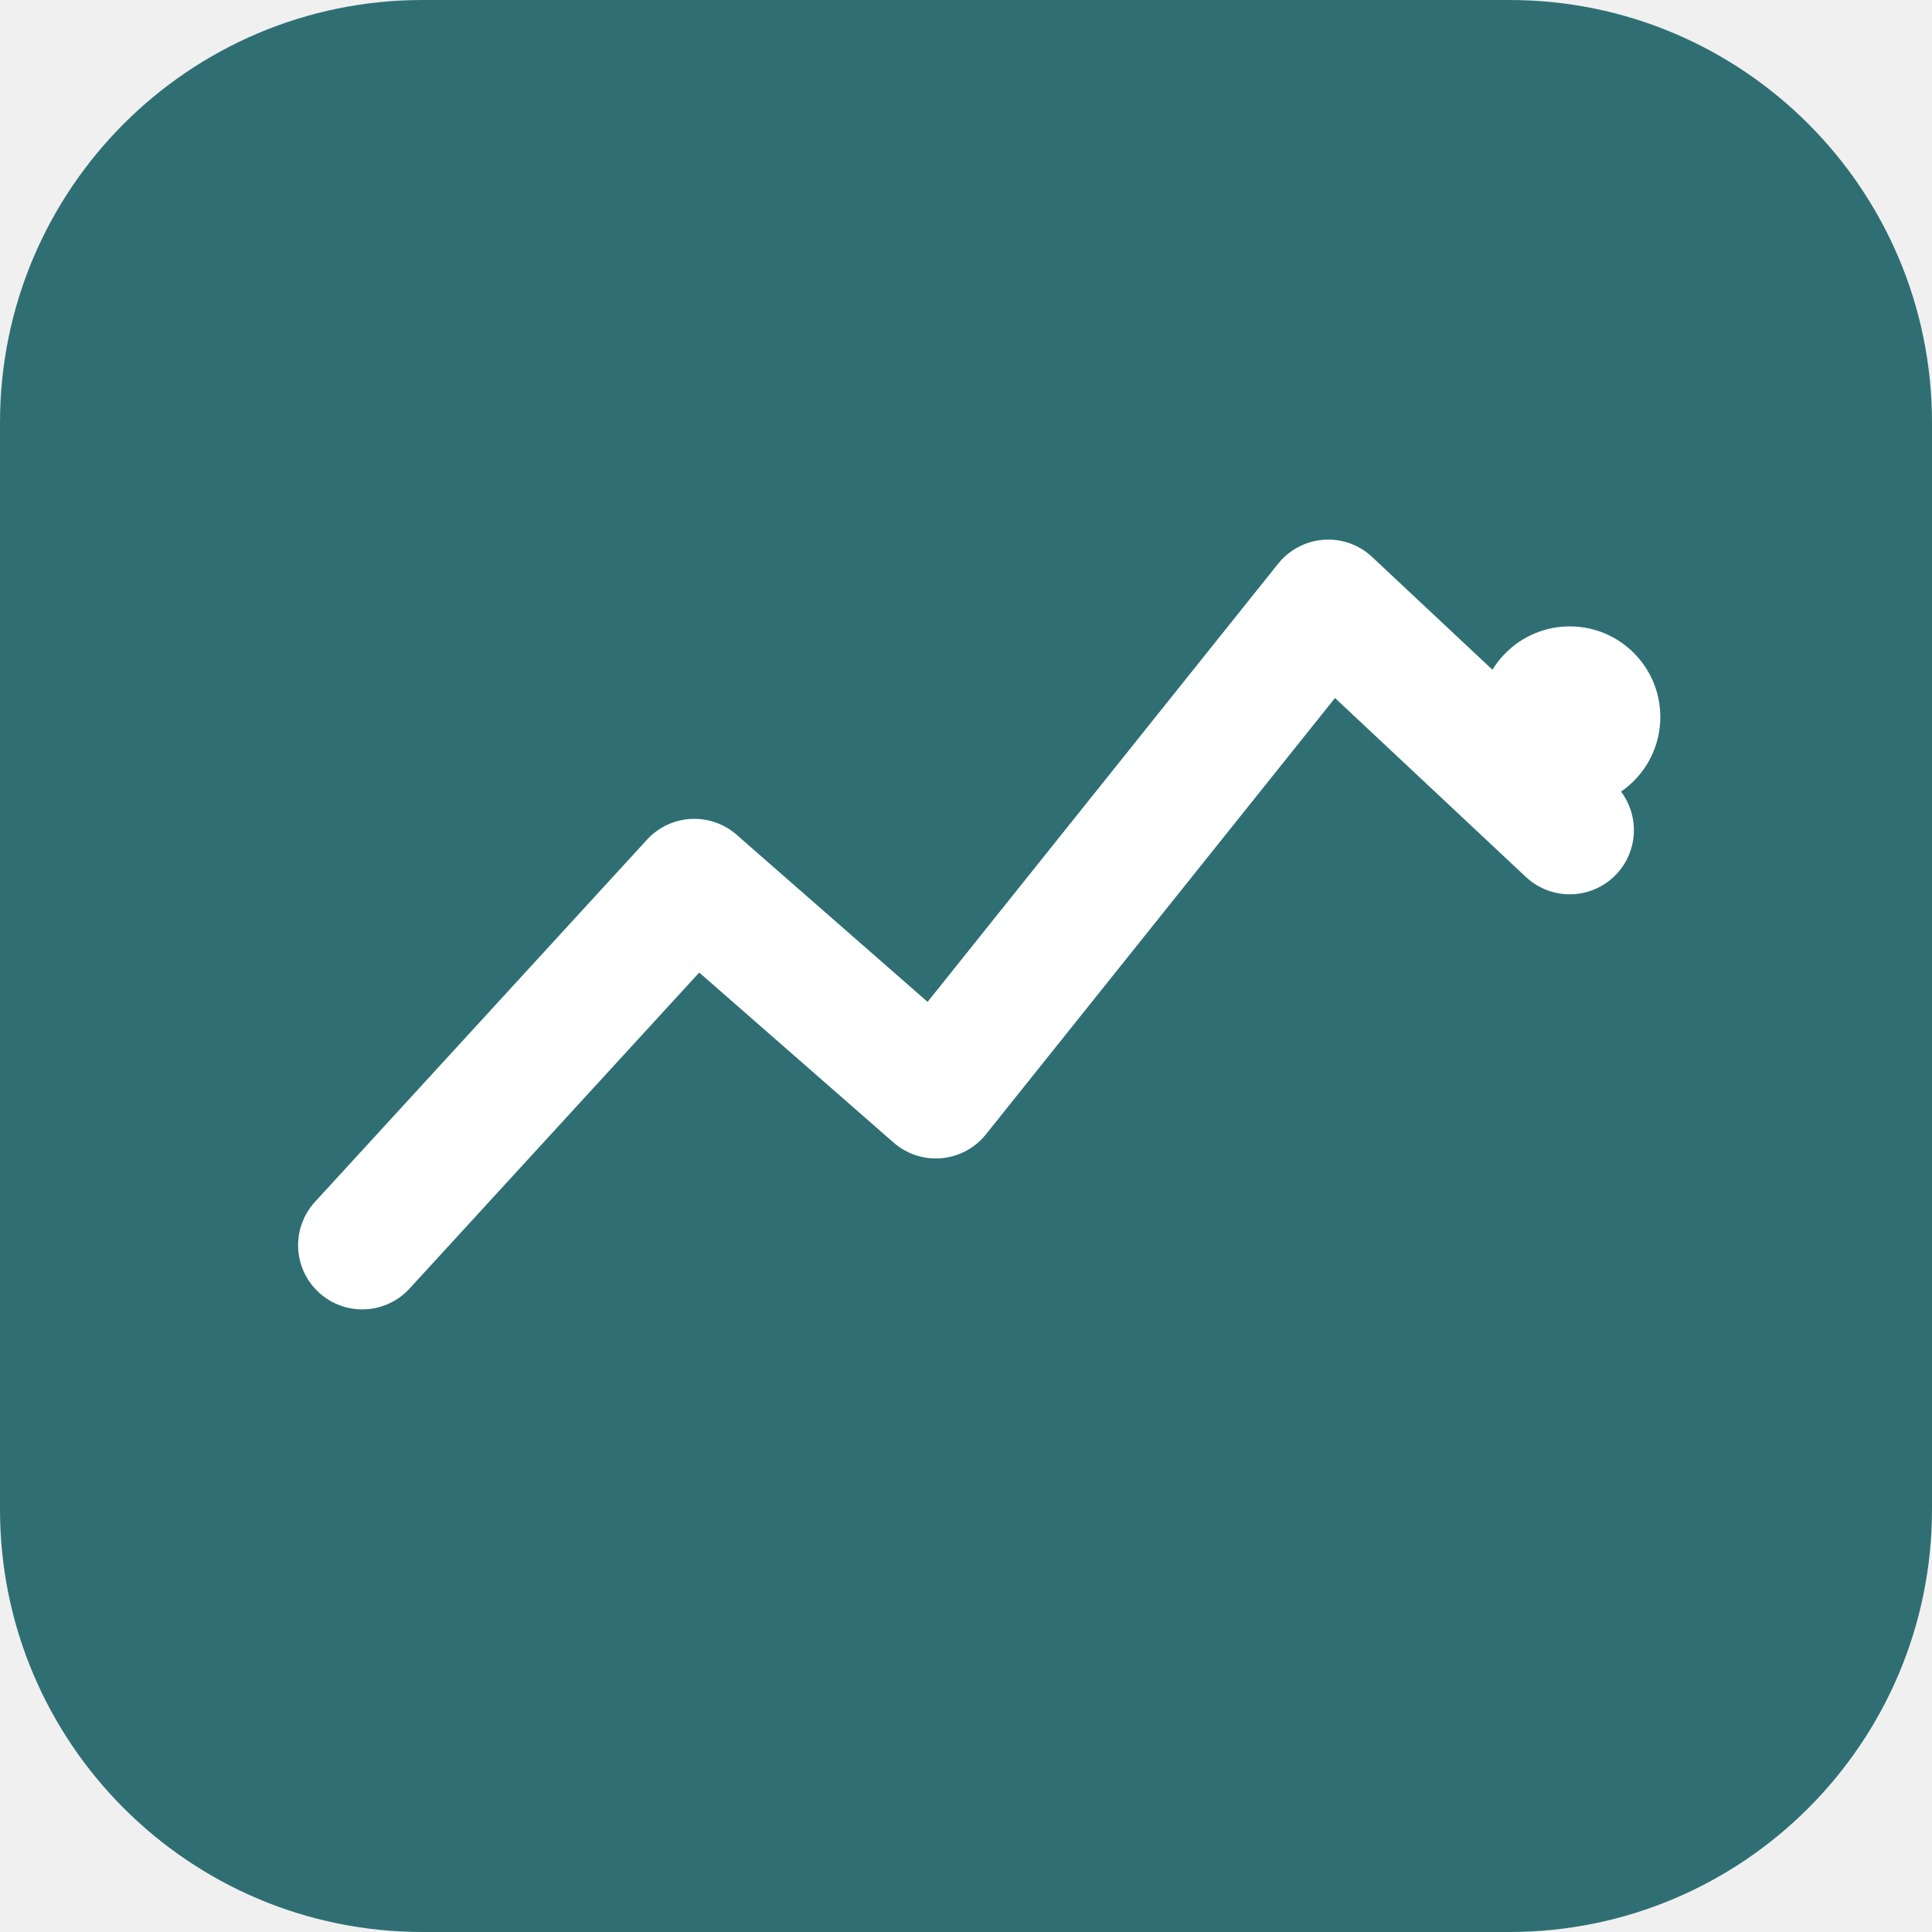
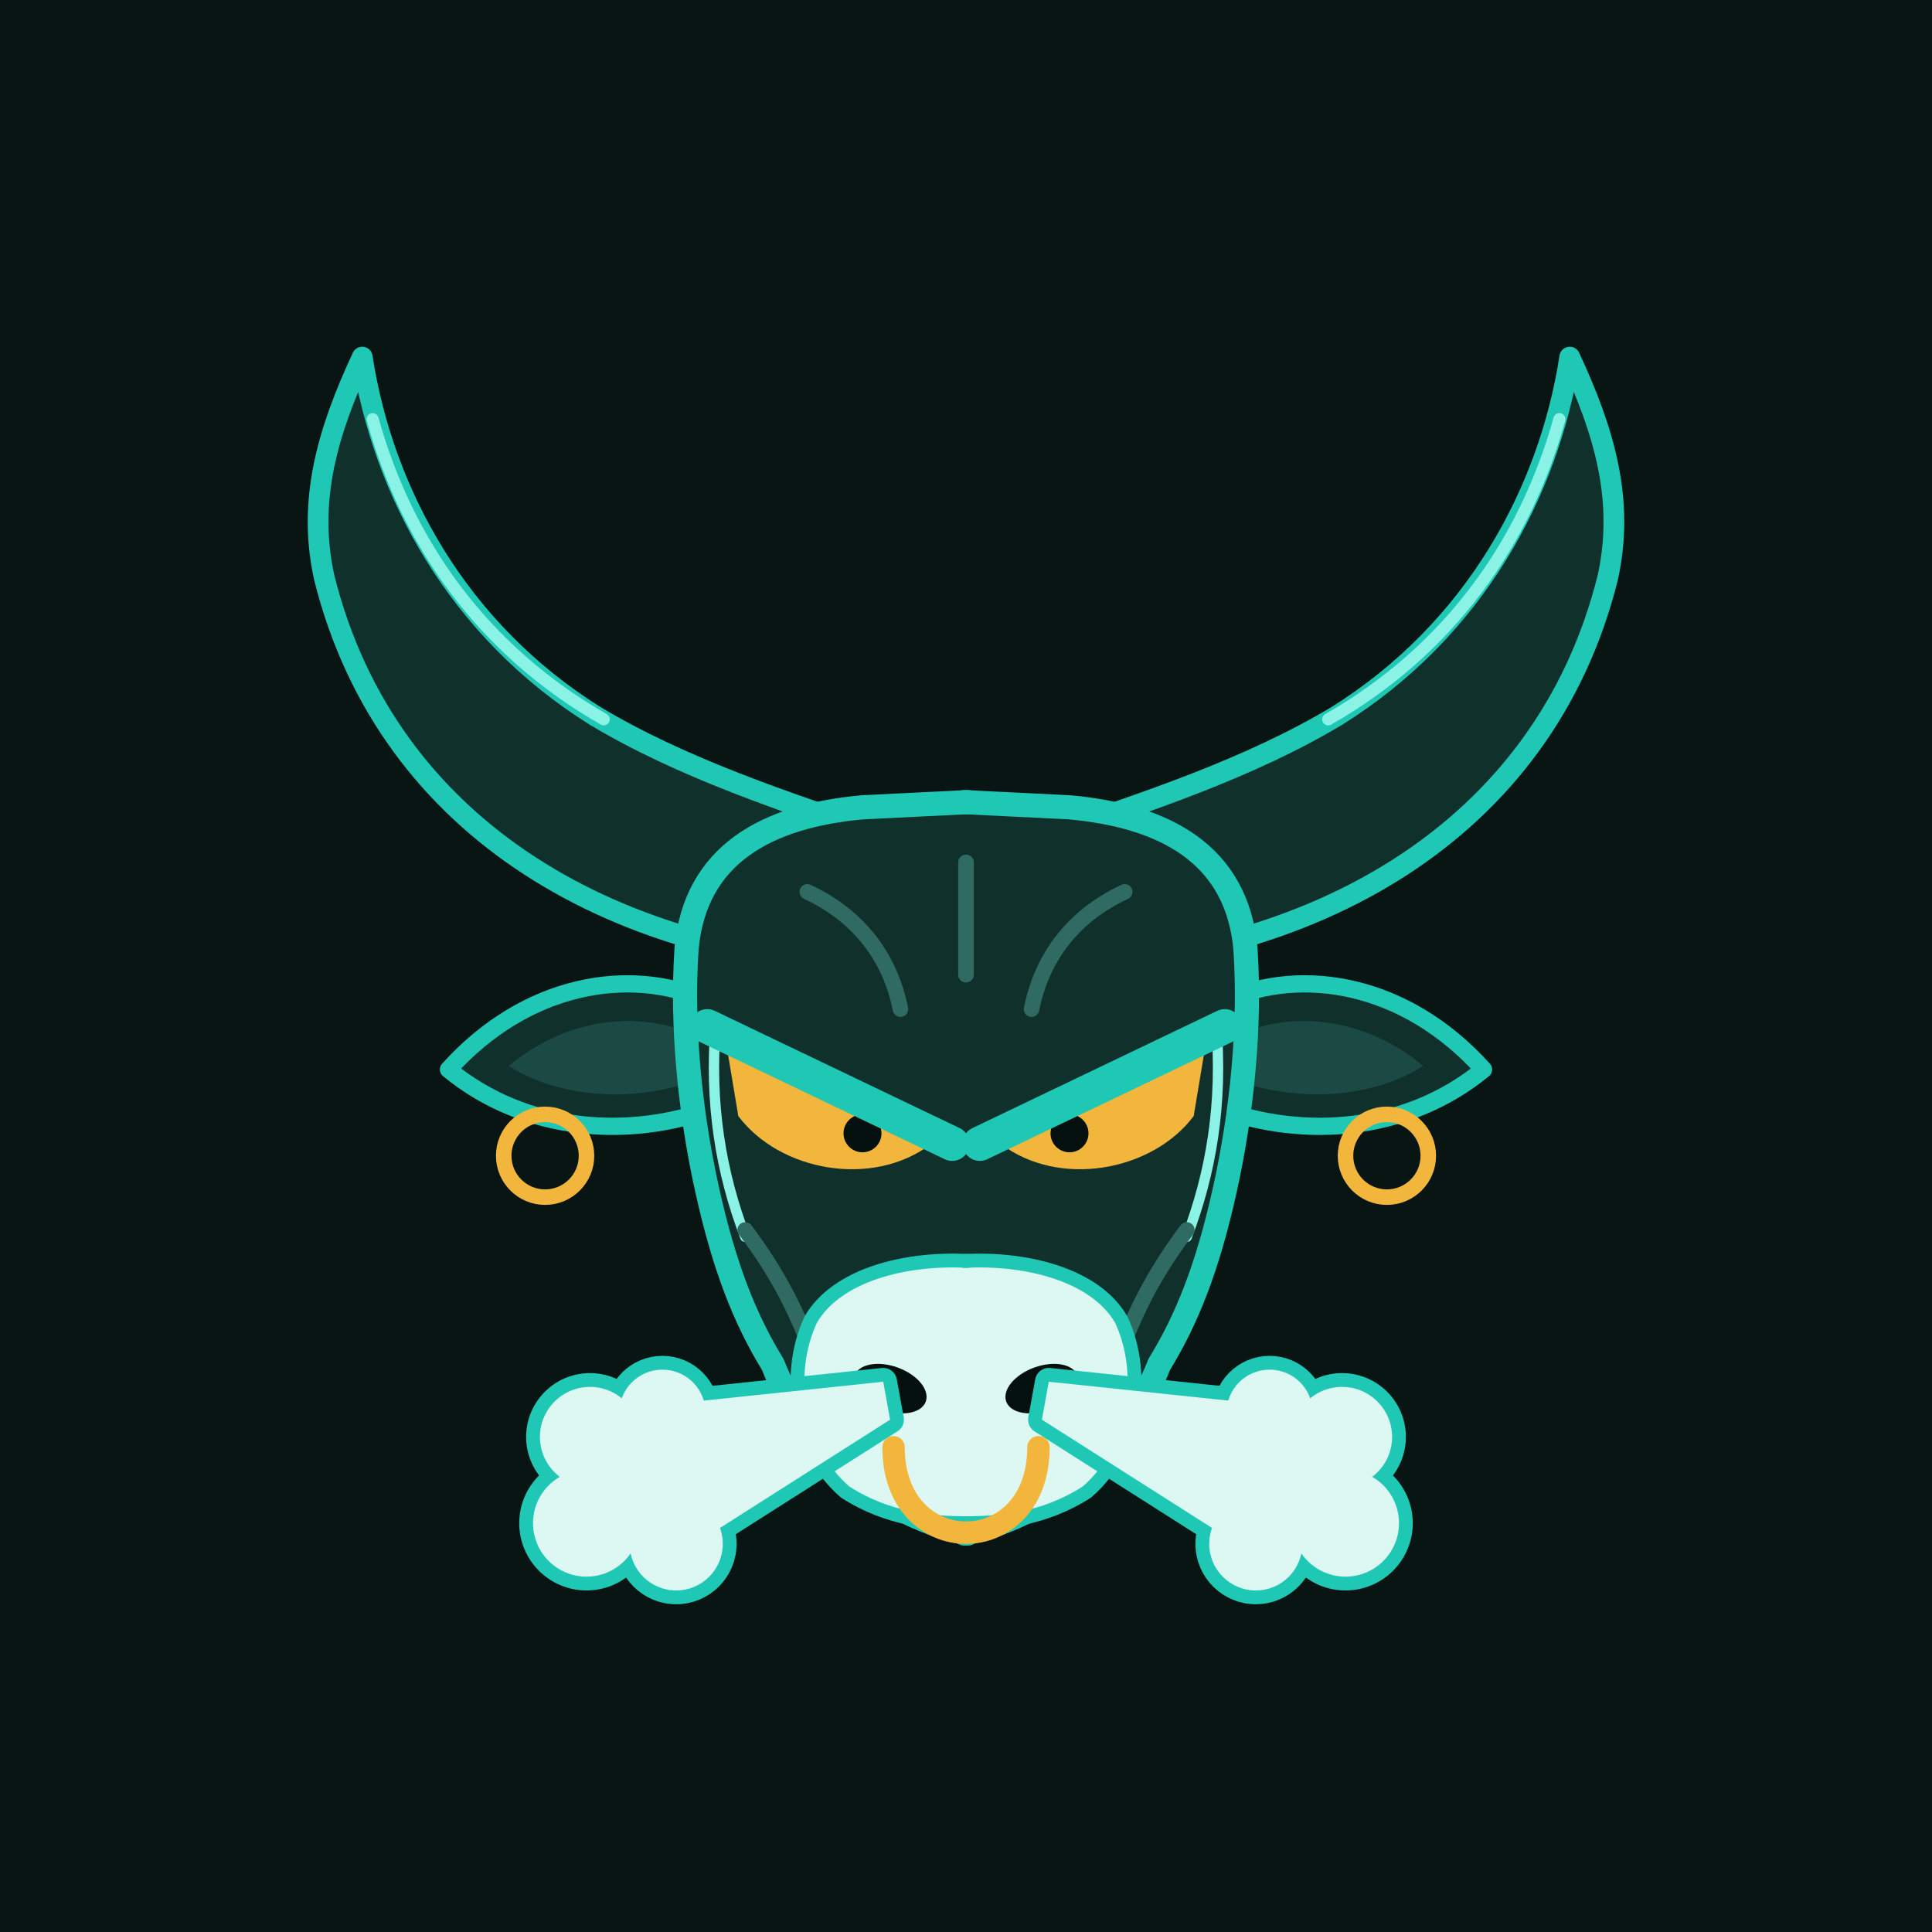
- <svg xmlns="http://www.w3.org/2000/svg" viewBox="0 0 512 512">
-   <rect width="512" height="512" rx="112" fill="#2f6f73" />
-   <path d="M96 330l88-96 64 56 104-130 64 60" fill="none" stroke="#fff" stroke-width="34" stroke-linecap="round" stroke-linejoin="round" />
-   <circle cx="416" cy="190" r="24" fill="#fff" />
+ <svg xmlns="http://www.w3.org/2000/svg" viewBox="-60 -165 1120 1120" width="1000" height="1000">
+   <defs>
+     <g id="steamshapes">
+       <path d="M452 636 L338 648 L346 728 L456 658 Z" />
+       <circle cx="312" cy="692" r="40" />
+       <circle cx="282" cy="668" r="29" />
+       <circle cx="280" cy="718" r="31" />
+       <circle cx="324" cy="654" r="25" />
+       <circle cx="332" cy="730" r="27" />
+     </g>
+     <g id="l1" display="none">
+       <path d="M508 590 L501 590 L445 600 C390 616 345 640 295 664 C215 654 125 690 85 775 C58 835 52 930 46 1200 L508 1200 Z" fill="#10302C" />
+       <path d="M445 600 C390 616 345 640 295 664 C215 654 125 690 85 775 C58 835 52 930 46 1200" fill="none" stroke="#1FC8B4" stroke-width="14" stroke-linejoin="round" />
+       <g fill="none" stroke="#8BF2E6" stroke-width="8" stroke-linecap="round" stroke-linejoin="round">
+         <path d="M452 622 C400 640 350 662 300 690" />
+         <path d="M112 800 C130 740 185 706 245 702" />
+         <path d="M500 900 C430 945 335 925 292 850" />
+         <path d="M246 736 C268 775 270 815 255 850" />
+         <path d="M180 840 C185 880 180 930 170 1050" />
+       </g>
+       <path d="M76 928 Q128 952 182 928 L180 980 Q128 1004 66 980 Z" fill="#1FC8B4" stroke="#1FC8B4" stroke-width="7" stroke-linejoin="round" />
+       <path d="M72 954 Q128 978 181 954" fill="none" stroke="#F2B63C" stroke-width="8" stroke-linecap="round" />
+     </g>
+     <g id="l2">
+       <path d="M455 396 C300 392 165 318 128 170 C118 125 130 85 150 42 C162 120 205 200 285 250 C335 280 395 300 455 320 Z" fill="#10302C" stroke="#1FC8B4" stroke-width="12" stroke-linejoin="round" />
+       <path d="M156 78 C176 150 220 212 290 252" fill="none" stroke="#8BF2E6" stroke-width="7" stroke-linecap="round" />
+     </g>
+     <g id="l3">
+       <path d="M350 415 C305 395 245 405 200 455 C245 492 305 495 352 478 Z" fill="#10302C" stroke="#1FC8B4" stroke-width="10" stroke-linejoin="round" />
+       <path d="M335 432 C300 420 262 430 235 453 C262 470 300 474 335 464 Z" fill="#1B4A44" />
+       <circle cx="256" cy="505" r="24" fill="none" stroke="#F2B63C" stroke-width="9" />
+     </g>
+     <g id="l4f">
+       <path d="M508 300 L501 300 L440 303 C385 308 343 330 338 385 C335 430 340 480 350 525 C360 570 372 600 388 626 C405 670 445 712 501 724 L508 724 Z" fill="#10302C" />
+     </g>
+     <g id="l4o">
+       <path d="M501 300 L440 303 C385 308 343 330 338 385 C335 430 340 480 350 525 C360 570 372 600 388 626 C405 670 445 712 501 724" fill="none" stroke="#1FC8B4" stroke-width="14" stroke-linejoin="round" stroke-linecap="round" />
+     </g>
+     <g id="l5">
+       <g fill="none" stroke="#8BF2E6" stroke-width="6" stroke-linecap="round">
+         <path d="M355 428 C351 475 358 515 372 552" />
+       </g>
+       <g fill="none" stroke="#2F6A63" stroke-width="9" stroke-linecap="round">
+         <path d="M500 335 L500 400" />
+         <path d="M408 352 C438 366 456 390 462 420" />
+         <path d="M372 548 C390 572 400 592 408 612" />
+       </g>
+       <path d="M362 446 C408 444 454 462 480 498 C446 524 392 514 368 482 Z" fill="#F2B63C" />
+       <circle cx="440" cy="492" r="11" fill="#04100E" />
+       <path d="M350 430 L492 498" fill="none" stroke="#1FC8B4" stroke-width="20" stroke-linecap="round" />
+     </g>
+     <g id="l6f">
+       <path d="M508 566 L501 566 C465 564 425 574 410 600 C395 632 402 676 430 700 C455 716 480 718 501 718 L508 718 Z" fill="#DDF7F3" />
+     </g>
+     <g id="l6o">
+       <path d="M501 566 C465 564 425 574 410 600 C395 632 402 676 430 700 C455 716 480 718 501 718" fill="none" stroke="#1FC8B4" stroke-width="8" stroke-linejoin="round" stroke-linecap="round" />
+       <ellipse cx="456" cy="640" rx="22" ry="13" transform="rotate(20 456 640)" fill="#04100E" />
+     </g>
+     <g id="l7">
+       <use href="#steamshapes" fill="#1FC8B4" stroke="#1FC8B4" stroke-width="16" stroke-linejoin="round" />
+       <use href="#steamshapes" fill="#DDF7F3" />
+     </g>
+   </defs>
+   <rect x="-300" y="-300" width="1600" height="1700" fill="#081513" />
+   <use href="#l1" />
+   <use href="#l1" transform="translate(1000 0) scale(-1 1)" />
+   <use href="#l2" />
+   <use href="#l2" transform="translate(1000 0) scale(-1 1)" />
+   <use href="#l3" />
+   <use href="#l3" transform="translate(1000 0) scale(-1 1)" />
+   <use href="#l4f" />
+   <use href="#l4f" transform="translate(1000 0) scale(-1 1)" />
+   <use href="#l4o" />
+   <use href="#l4o" transform="translate(1000 0) scale(-1 1)" />
+   <use href="#l5" />
+   <use href="#l5" transform="translate(1000 0) scale(-1 1)" />
+   <use href="#l6f" />
+   <use href="#l6f" transform="translate(1000 0) scale(-1 1)" />
+   <use href="#l6o" />
+   <use href="#l6o" transform="translate(1000 0) scale(-1 1)" />
+   <use href="#l7" />
+   <use href="#l7" transform="translate(1000 0) scale(-1 1)" />
+   <path d="M458 674 C458 740 542 740 542 674" fill="none" stroke="#F2B63C" stroke-width="13" stroke-linecap="round" />
</svg>
